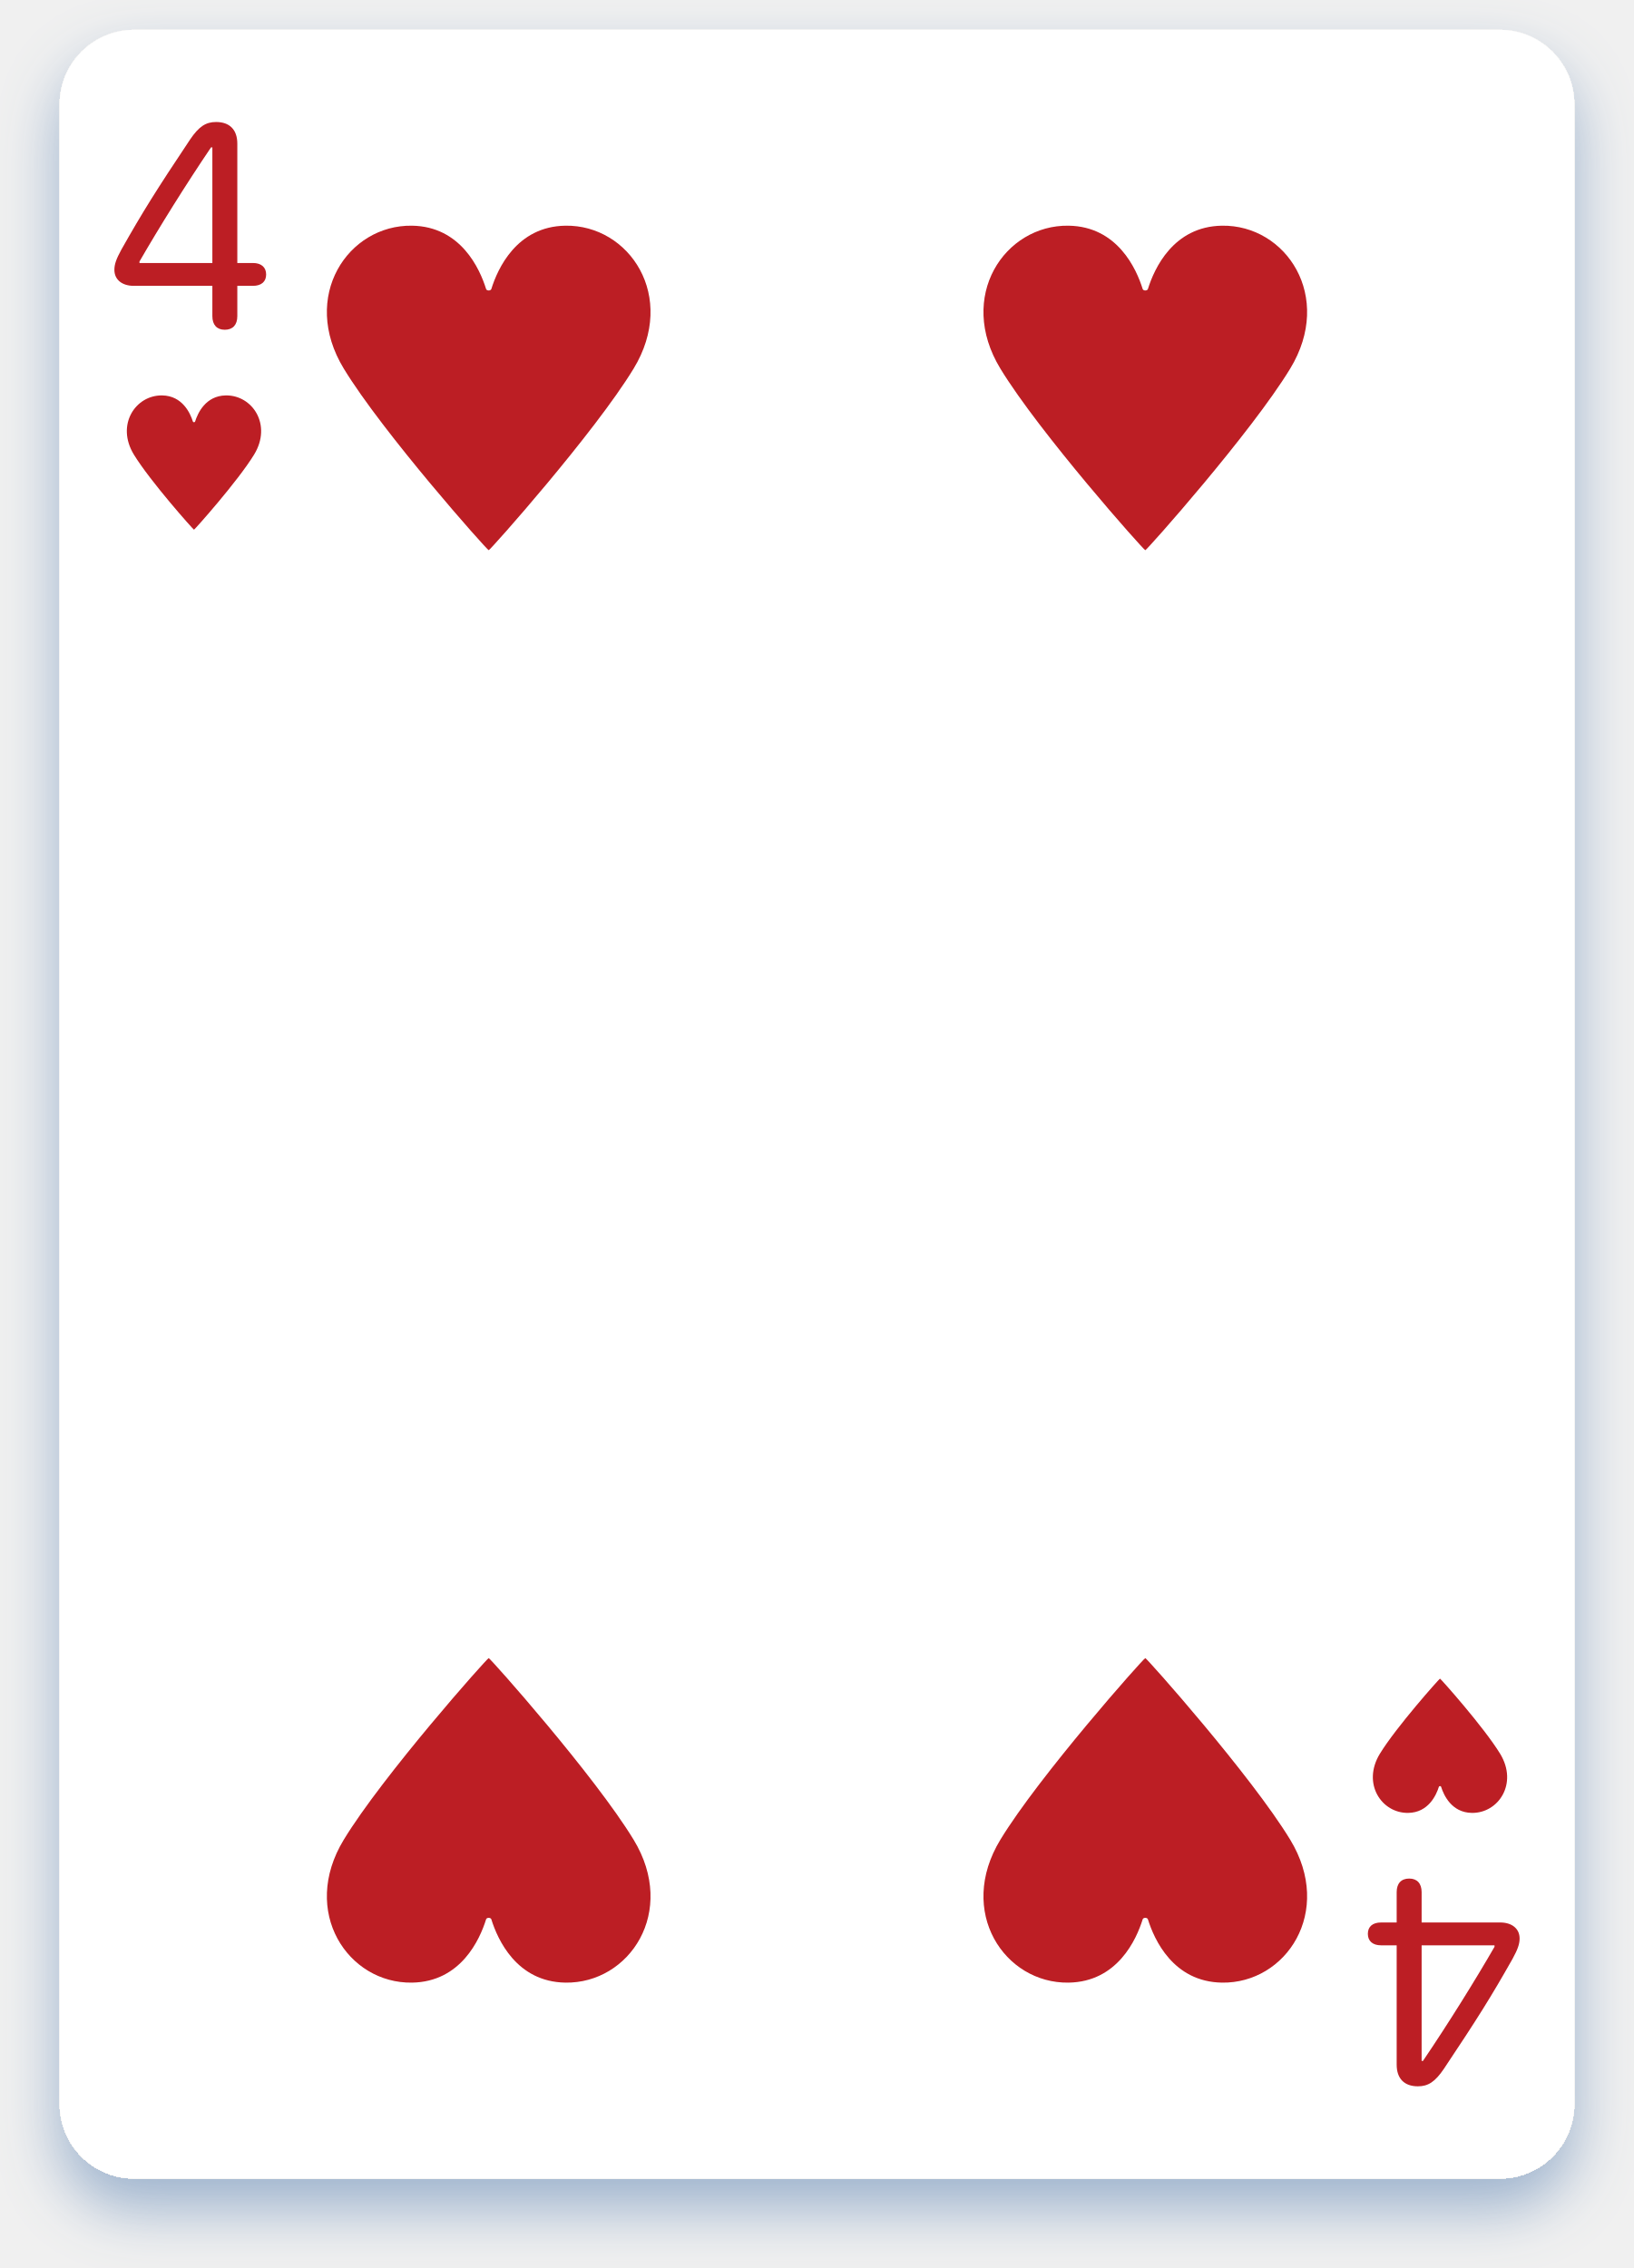
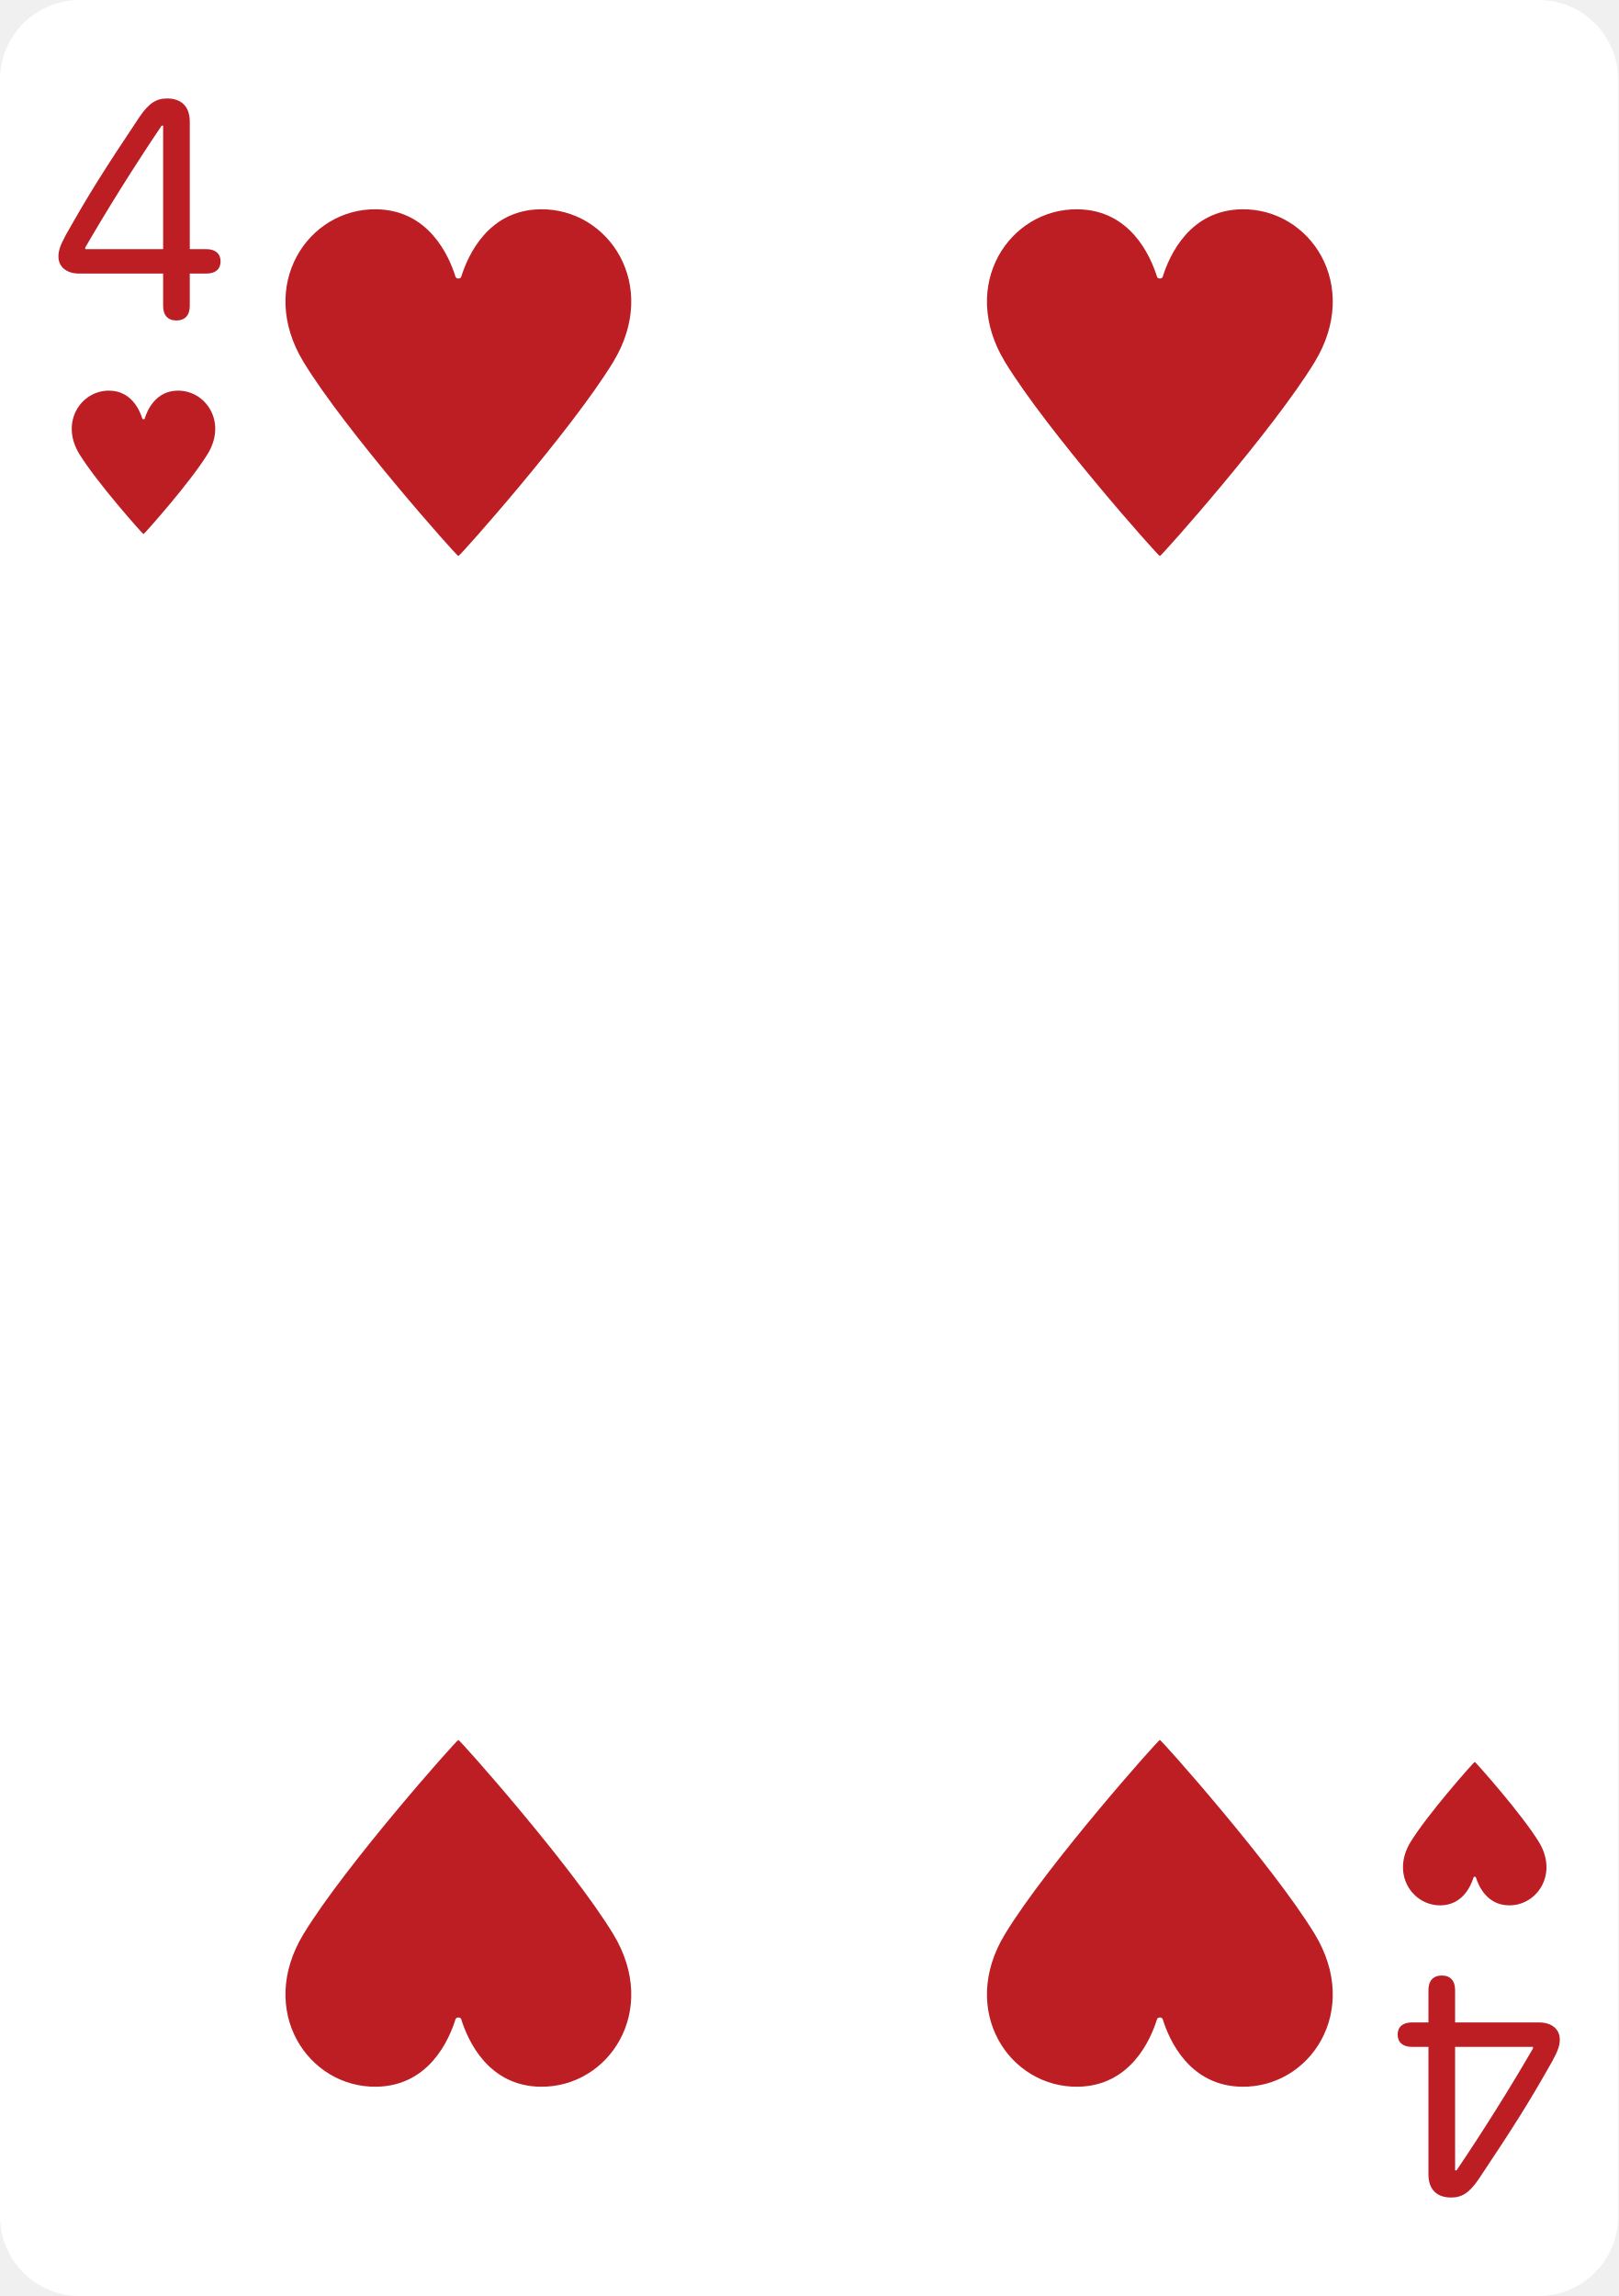
- <svg xmlns="http://www.w3.org/2000/svg" width="219" height="304" viewBox="0 0 219 304" fill="none">
-   <g filter="url(#filter0_d_102_750)">
-     <g clip-path="url(#clip0_102_750)">
-       <rect x="8" y="4" width="203" height="288" rx="10" fill="white" />
-       <path d="M28.463 42.378V38.315H17.933C16.372 38.315 15.331 37.494 15.331 36.172C15.331 35.432 15.571 34.731 16.271 33.45C19.134 28.385 20.936 25.502 25.48 18.695C26.662 16.954 27.582 16.353 28.964 16.353C30.786 16.353 31.807 17.394 31.807 19.256V35.252H33.889C35.01 35.252 35.67 35.812 35.67 36.793C35.67 37.754 35.03 38.315 33.889 38.315H31.807V42.378C31.807 43.54 31.206 44.2 30.125 44.2C29.064 44.2 28.463 43.54 28.463 42.378ZM18.694 35.252H28.463V19.756H28.283C24.88 24.781 21.316 30.507 18.694 35.051V35.252Z" fill="#BC1E24" />
-       <path d="M21.735 53.001C24.452 53.042 25.507 55.398 25.854 56.509C25.889 56.622 26.112 56.622 26.147 56.509C26.494 55.398 27.548 53.042 30.265 53.001C33.823 52.946 36.499 56.929 34.059 60.929C31.883 64.494 26.082 71 26 71C25.916 71 20.117 64.494 17.941 60.929C15.501 56.929 18.177 52.946 21.735 53.001Z" fill="#BC1E24" />
-       <path d="M190.537 253.622L190.537 257.686L201.067 257.686C202.628 257.686 203.669 258.506 203.669 259.828C203.669 260.568 203.429 261.269 202.729 262.55C199.866 267.615 198.064 270.498 193.52 277.305C192.338 279.046 191.417 279.647 190.036 279.647C188.214 279.647 187.193 278.606 187.193 276.744L187.193 260.749L185.111 260.749C183.99 260.749 183.33 260.188 183.33 259.207C183.33 258.246 183.97 257.686 185.111 257.686L187.193 257.686L187.193 253.622C187.193 252.46 187.794 251.8 188.875 251.8C189.936 251.8 190.537 252.46 190.537 253.622ZM200.306 260.749L190.537 260.749L190.537 276.244L190.717 276.244C194.12 271.219 197.684 265.493 200.306 260.949L200.306 260.749Z" fill="#BC1E24" />
-       <path d="M197.265 242.999C194.548 242.958 193.493 240.602 193.146 239.491C193.111 239.378 192.888 239.378 192.853 239.491C192.506 240.602 191.452 242.958 188.735 242.999C185.177 243.054 182.501 239.071 184.941 235.071C187.117 231.506 192.918 225 193 225C193.083 225 198.883 231.506 201.059 235.071C203.499 239.071 200.823 243.054 197.265 242.999Z" fill="#BC1E24" />
-       <path d="M55.221 30.251C61.769 30.352 64.312 36.046 65.147 38.731C65.232 39.003 65.77 39.002 65.855 38.731C66.69 36.046 69.231 30.352 75.779 30.251C84.353 30.12 90.804 39.745 84.921 49.411C79.679 58.027 65.698 73.75 65.5 73.75C65.299 73.75 51.322 58.028 46.078 49.411C40.196 39.745 46.647 30.12 55.221 30.251Z" fill="#BC1E24" />
-       <path d="M55.221 265.749C61.769 265.648 64.312 259.954 65.147 257.269C65.232 256.997 65.77 256.998 65.855 257.269C66.69 259.954 69.231 265.648 75.779 265.749C84.353 265.88 90.804 256.255 84.921 246.589C79.679 237.973 65.698 222.25 65.5 222.25C65.299 222.25 51.322 237.972 46.078 246.589C40.196 256.255 46.647 265.88 55.221 265.749Z" fill="#BC1E24" />
-       <path d="M143.221 30.251C149.769 30.352 152.312 36.046 153.148 38.731C153.232 39.003 153.77 39.002 153.855 38.731C154.69 36.046 157.231 30.352 163.779 30.251C172.353 30.12 178.804 39.745 172.922 49.411C167.679 58.027 153.698 73.75 153.5 73.75C153.299 73.75 139.322 58.028 134.079 49.411C128.196 39.745 134.647 30.12 143.221 30.251Z" fill="#BC1E24" />
-       <path d="M143.221 265.749C149.769 265.648 152.312 259.954 153.148 257.269C153.232 256.997 153.77 256.998 153.855 257.269C154.69 259.954 157.231 265.648 163.779 265.749C172.353 265.88 178.804 256.255 172.922 246.589C167.679 237.973 153.698 222.25 153.5 222.25C153.299 222.25 139.322 237.972 134.079 246.589C128.196 256.255 134.647 265.88 143.221 265.749Z" fill="#BC1E24" />
-     </g>
+ <svg xmlns="http://www.w3.org/2000/svg" width="203" height="288" viewBox="0 0 203 288" fill="none">
+   <g clip-path="url(#clip0_102_750)">
+     <rect width="203" height="288" rx="10" fill="white" />
+     <path d="M20.463 38.378V34.315H9.933C8.372 34.315 7.331 33.494 7.331 32.172C7.331 31.432 7.571 30.731 8.271 29.45C11.134 24.385 12.936 21.502 17.48 14.695C18.662 12.954 19.582 12.353 20.964 12.353C22.786 12.353 23.807 13.394 23.807 15.256V31.252H25.889C27.01 31.252 27.67 31.812 27.67 32.793C27.67 33.754 27.03 34.315 25.889 34.315H23.807V38.378C23.807 39.54 23.206 40.2 22.125 40.2C21.064 40.2 20.463 39.54 20.463 38.378ZM10.694 31.252H20.463V15.756H20.283C16.88 20.781 13.316 26.507 10.694 31.051V31.252Z" fill="#BC1E24" />
+     <path d="M13.735 49.001C16.452 49.042 17.507 51.398 17.854 52.509C17.889 52.622 18.112 52.622 18.147 52.509C18.494 51.398 19.548 49.042 22.265 49.001C25.823 48.946 28.5 52.929 26.059 56.929C23.883 60.494 18.082 67 18 67C17.916 67 12.117 60.494 9.941 56.929C7.501 52.929 10.177 48.946 13.735 49.001Z" fill="#BC1E24" />
+     <path d="M182.537 249.622L182.537 253.686L193.067 253.686C194.628 253.686 195.669 254.506 195.669 255.828C195.669 256.568 195.429 257.269 194.729 258.55C191.866 263.615 190.064 266.498 185.52 273.305C184.338 275.046 183.417 275.647 182.036 275.647C180.214 275.647 179.193 274.606 179.193 272.744L179.193 256.749L177.111 256.749C175.99 256.749 175.33 256.188 175.33 255.207C175.33 254.246 175.97 253.686 177.111 253.686L179.193 253.686L179.193 249.622C179.193 248.46 179.794 247.8 180.875 247.8C181.936 247.8 182.537 248.46 182.537 249.622ZM192.306 256.749L182.537 256.749L182.537 272.244L182.717 272.244C186.12 267.219 189.684 261.493 192.306 256.949L192.306 256.749Z" fill="#BC1E24" />
+     <path d="M189.265 238.999C186.548 238.958 185.493 236.602 185.146 235.491C185.111 235.378 184.888 235.378 184.853 235.491C184.506 236.602 183.452 238.958 180.735 238.999C177.177 239.054 174.501 235.071 176.941 231.071C179.117 227.506 184.918 221 185 221C185.083 221 190.883 227.506 193.059 231.071C195.499 235.071 192.823 239.054 189.265 238.999Z" fill="#BC1E24" />
+     <path d="M47.221 26.251C53.769 26.352 56.312 32.046 57.148 34.731C57.232 35.003 57.77 35.002 57.855 34.731C58.69 32.046 61.231 26.352 67.779 26.251C76.353 26.12 82.804 35.745 76.921 45.411C71.679 54.027 57.698 69.75 57.5 69.75C57.299 69.75 43.322 54.028 38.078 45.411C32.196 35.745 38.647 26.12 47.221 26.251Z" fill="#BC1E24" />
+     <path d="M47.221 261.749C53.769 261.648 56.312 255.954 57.148 253.269C57.232 252.997 57.77 252.998 57.855 253.269C58.69 255.954 61.231 261.648 67.779 261.749C76.353 261.88 82.804 252.255 76.921 242.589C71.679 233.973 57.698 218.25 57.5 218.25C57.299 218.25 43.322 233.972 38.078 242.589C32.196 252.255 38.647 261.88 47.221 261.749Z" fill="#BC1E24" />
+     <path d="M135.221 26.251C141.769 26.352 144.312 32.046 145.148 34.731C145.232 35.003 145.77 35.002 145.855 34.731C146.69 32.046 149.231 26.352 155.779 26.251C164.353 26.12 170.804 35.745 164.922 45.411C159.679 54.027 145.698 69.75 145.5 69.75C145.299 69.75 131.322 54.028 126.079 45.411C120.196 35.745 126.647 26.12 135.221 26.251Z" fill="#BC1E24" />
+     <path d="M135.221 261.749C141.769 261.648 144.312 255.954 145.148 253.269C145.232 252.997 145.77 252.998 145.855 253.269C146.69 255.954 149.231 261.648 155.779 261.749C164.353 261.88 170.804 252.255 164.922 242.589C159.679 233.973 145.698 218.25 145.5 218.25C145.299 218.25 131.322 233.972 126.079 242.589C120.196 252.255 126.647 261.88 135.221 261.749Z" fill="#BC1E24" />
  </g>
  <defs>
-     <filter id="filter0_d_102_750" x="0" y="0" width="219" height="304" filterUnits="userSpaceOnUse" color-interpolation-filters="sRGB">
-       <feFlood flood-opacity="0" result="BackgroundImageFix" />
-       <feColorMatrix in="SourceAlpha" type="matrix" values="0 0 0 0 0 0 0 0 0 0 0 0 0 0 0 0 0 0 127 0" result="hardAlpha" />
-       <feOffset dy="4" />
-       <feGaussianBlur stdDeviation="4" />
-       <feComposite in2="hardAlpha" operator="out" />
-       <feColorMatrix type="matrix" values="0 0 0 0 0.615 0 0 0 0 0.701 0 0 0 0 0.806 0 0 0 1 0" />
-       <feBlend mode="normal" in2="BackgroundImageFix" result="effect1_dropShadow_102_750" />
-       <feBlend mode="normal" in="SourceGraphic" in2="effect1_dropShadow_102_750" result="shape" />
-     </filter>
    <clipPath id="clip0_102_750">
-       <rect x="8" y="4" width="203" height="288" rx="10" fill="white" />
+       <rect width="203" height="288" rx="10" fill="white" />
    </clipPath>
  </defs>
</svg>
